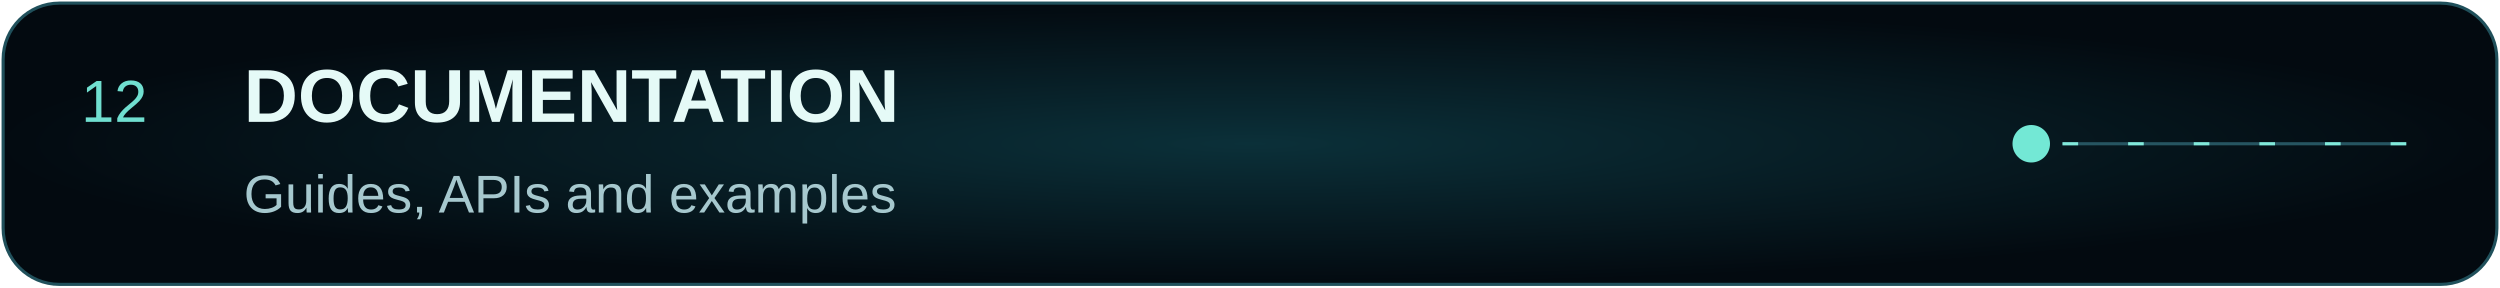
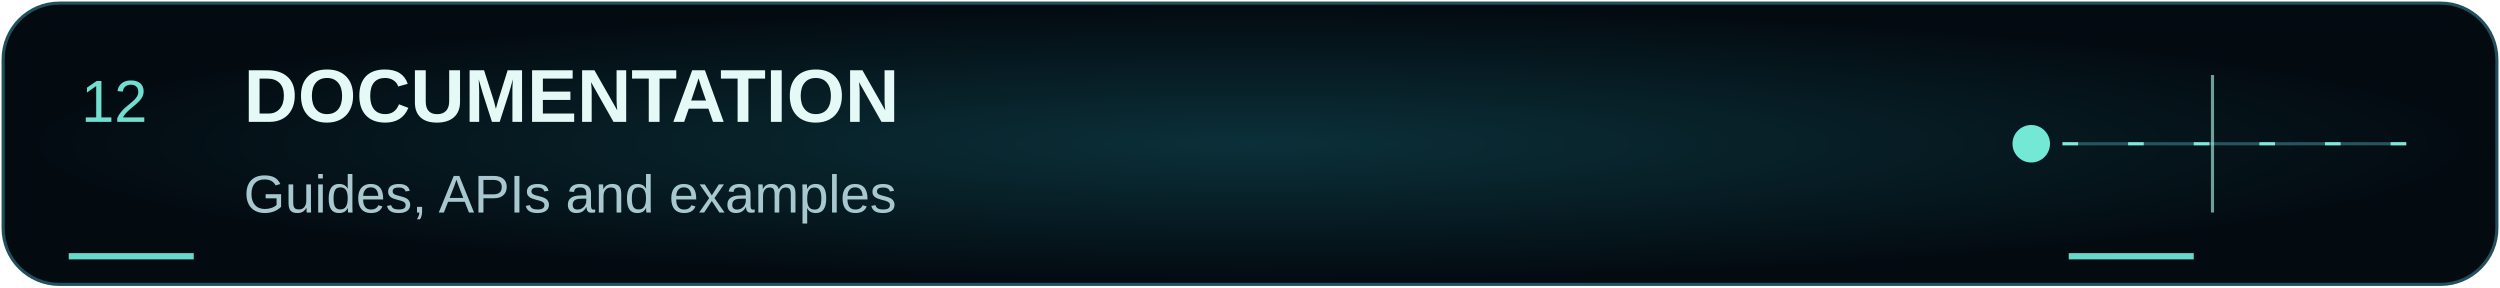
<svg xmlns="http://www.w3.org/2000/svg" width="800" height="92" viewBox="0 0 800 92" role="img" aria-labelledby="title desc">
  <defs>
    <radialGradient id="bg">
      <stop stop-color="#0b3039" />
      <stop offset="1" stop-color="#030a10" />
    </radialGradient>
    <linearGradient id="mint">
      <stop stop-color="#b5fff0" />
      <stop offset="1" stop-color="#27cede" />
    </linearGradient>
  </defs>
-   <style>text{font-family:Arial,sans-serif}.signal{stroke-dasharray:5 16;animation:flow 8s linear infinite}.pulse{animation:pulse 5s ease-in-out infinite}.orbit{transform-origin:600px 168px;animation:orbit 32s linear infinite}@keyframes flow{to{stroke-dashoffset:-168}}@keyframes pulse{50%{opacity:.4}}@keyframes orbit{to{transform:rotate(360deg)}}@media(prefers-reduced-motion:reduce){*{animation:none!important}}</style>
+   <style>text{font-family:Arial,sans-serif}.signal{stroke-dasharray:5 16;animation:flow 8s linear infinite}.pulse{animation:pulse 5s ease-in-out infinite}.orbit{transform-origin:600px 168px;animation:orbit 32s linear infinite}@keyframes flow{to{stroke-dashoffset:-168}}@keyframes pulse{50%{opacity:.4}}@keyframes orbit{to{transform:rotate(360deg)}}@media(prefers-reduced-motion:reduce){*{animation:none!important}}
+ .reveal{animation:reveal 10s ease-in-out infinite}.subtitle{animation:subtitle 10s ease-in-out infinite}.sweep{animation:sweep 10s linear infinite}.dial{transform-origin:600px 168px;animation:counter 24s linear infinite}.trace{stroke-dasharray:40 600;animation:trace 7s linear infinite}.lower{animation:lower 10s ease-in-out infinite}.progress{transform-origin:32px 300px;animation:progress 10s linear infinite}.chapter{animation:chapter 12s ease-in-out infinite}.focus{animation:focus 12s ease-in-out infinite}.beam{animation:beam 7s ease-in-out infinite}
+ @keyframes reveal{0%{opacity:.4;transform:translateX(-14px)}8%,92%{opacity:1;transform:translateX(0)}100%{opacity:.4;transform:translateX(-14px)}}
+ @keyframes subtitle{0%,6%{opacity:.35;transform:translateY(7px)}16%,92%{opacity:1;transform:translateY(0)}100%{opacity:.35;transform:translateY(7px)}}
+ @keyframes sweep{0%{transform:translateX(-800px);opacity:0}15%{opacity:.12}60%{opacity:.12}80%,100%{transform:translateX(800px);opacity:0}}
+ @keyframes counter{to{transform:rotate(-360deg)}}@keyframes trace{to{stroke-dashoffset:-640}}
+ @keyframes lower{0%,10%{transform:translateX(-12px);opacity:.3}20%,90%{transform:translateX(0);opacity:1}100%{transform:translateX(-12px);opacity:.3}}
+ @keyframes progress{0%{transform:scaleX(.02)}95%,100%{transform:scaleX(1)}}
+ @keyframes chapter{0%,22%{opacity:1}27%,95%{opacity:.18}100%{opacity:1}}
+ @keyframes focus{0%,22%{stroke:#a3ffea;fill:#12414a}27%,95%{stroke:#24515d;fill:#08212a}100%{stroke:#a3ffea;fill:#12414a}}
+ @keyframes beam{0%{transform:translateX(-110px);opacity:0}15%,70%{opacity:.8}100%{transform:translateX(110px);opacity:0}}
+ @media(prefers-reduced-motion:reduce){*{animation:none!important}.sweep{display:none}}
+ </style>
  <rect x="1" y="1" width="798" height="90" rx="18" fill="url(#bg)" stroke="#20505b" />
  <text x="26" y="39" font-size="19" fill="#70dfd0">12</text>
-   <text x="78" y="39" font-size="24" fill="#e5faf7" font-weight="700">DOCUMENTATION</text>
-   <text x="78" y="68" font-size="17" fill="#a6c8ce">Guides, APIs and examples</text>
+   <text class="reveal" x="78" y="39" font-size="24" fill="#e5faf7" font-weight="700">DOCUMENTATION</text>
+   <text class="subtitle" x="78" y="68" font-size="17" fill="#a6c8ce">Guides, APIs and examples</text>
  <path d="M660 46H770" stroke="#265561" />
  <path class="signal" d="M660 46H770" stroke="#81e9da" />
  <circle class="pulse" cx="650" cy="46" r="6" fill="#73e8d5" />
+   <path class="trace" d="M22 82H778" stroke="#65daca" stroke-width="2" />
+   <path class="beam" d="M708 24v44" stroke="#b2ffec" opacity=".6" />
</svg>
